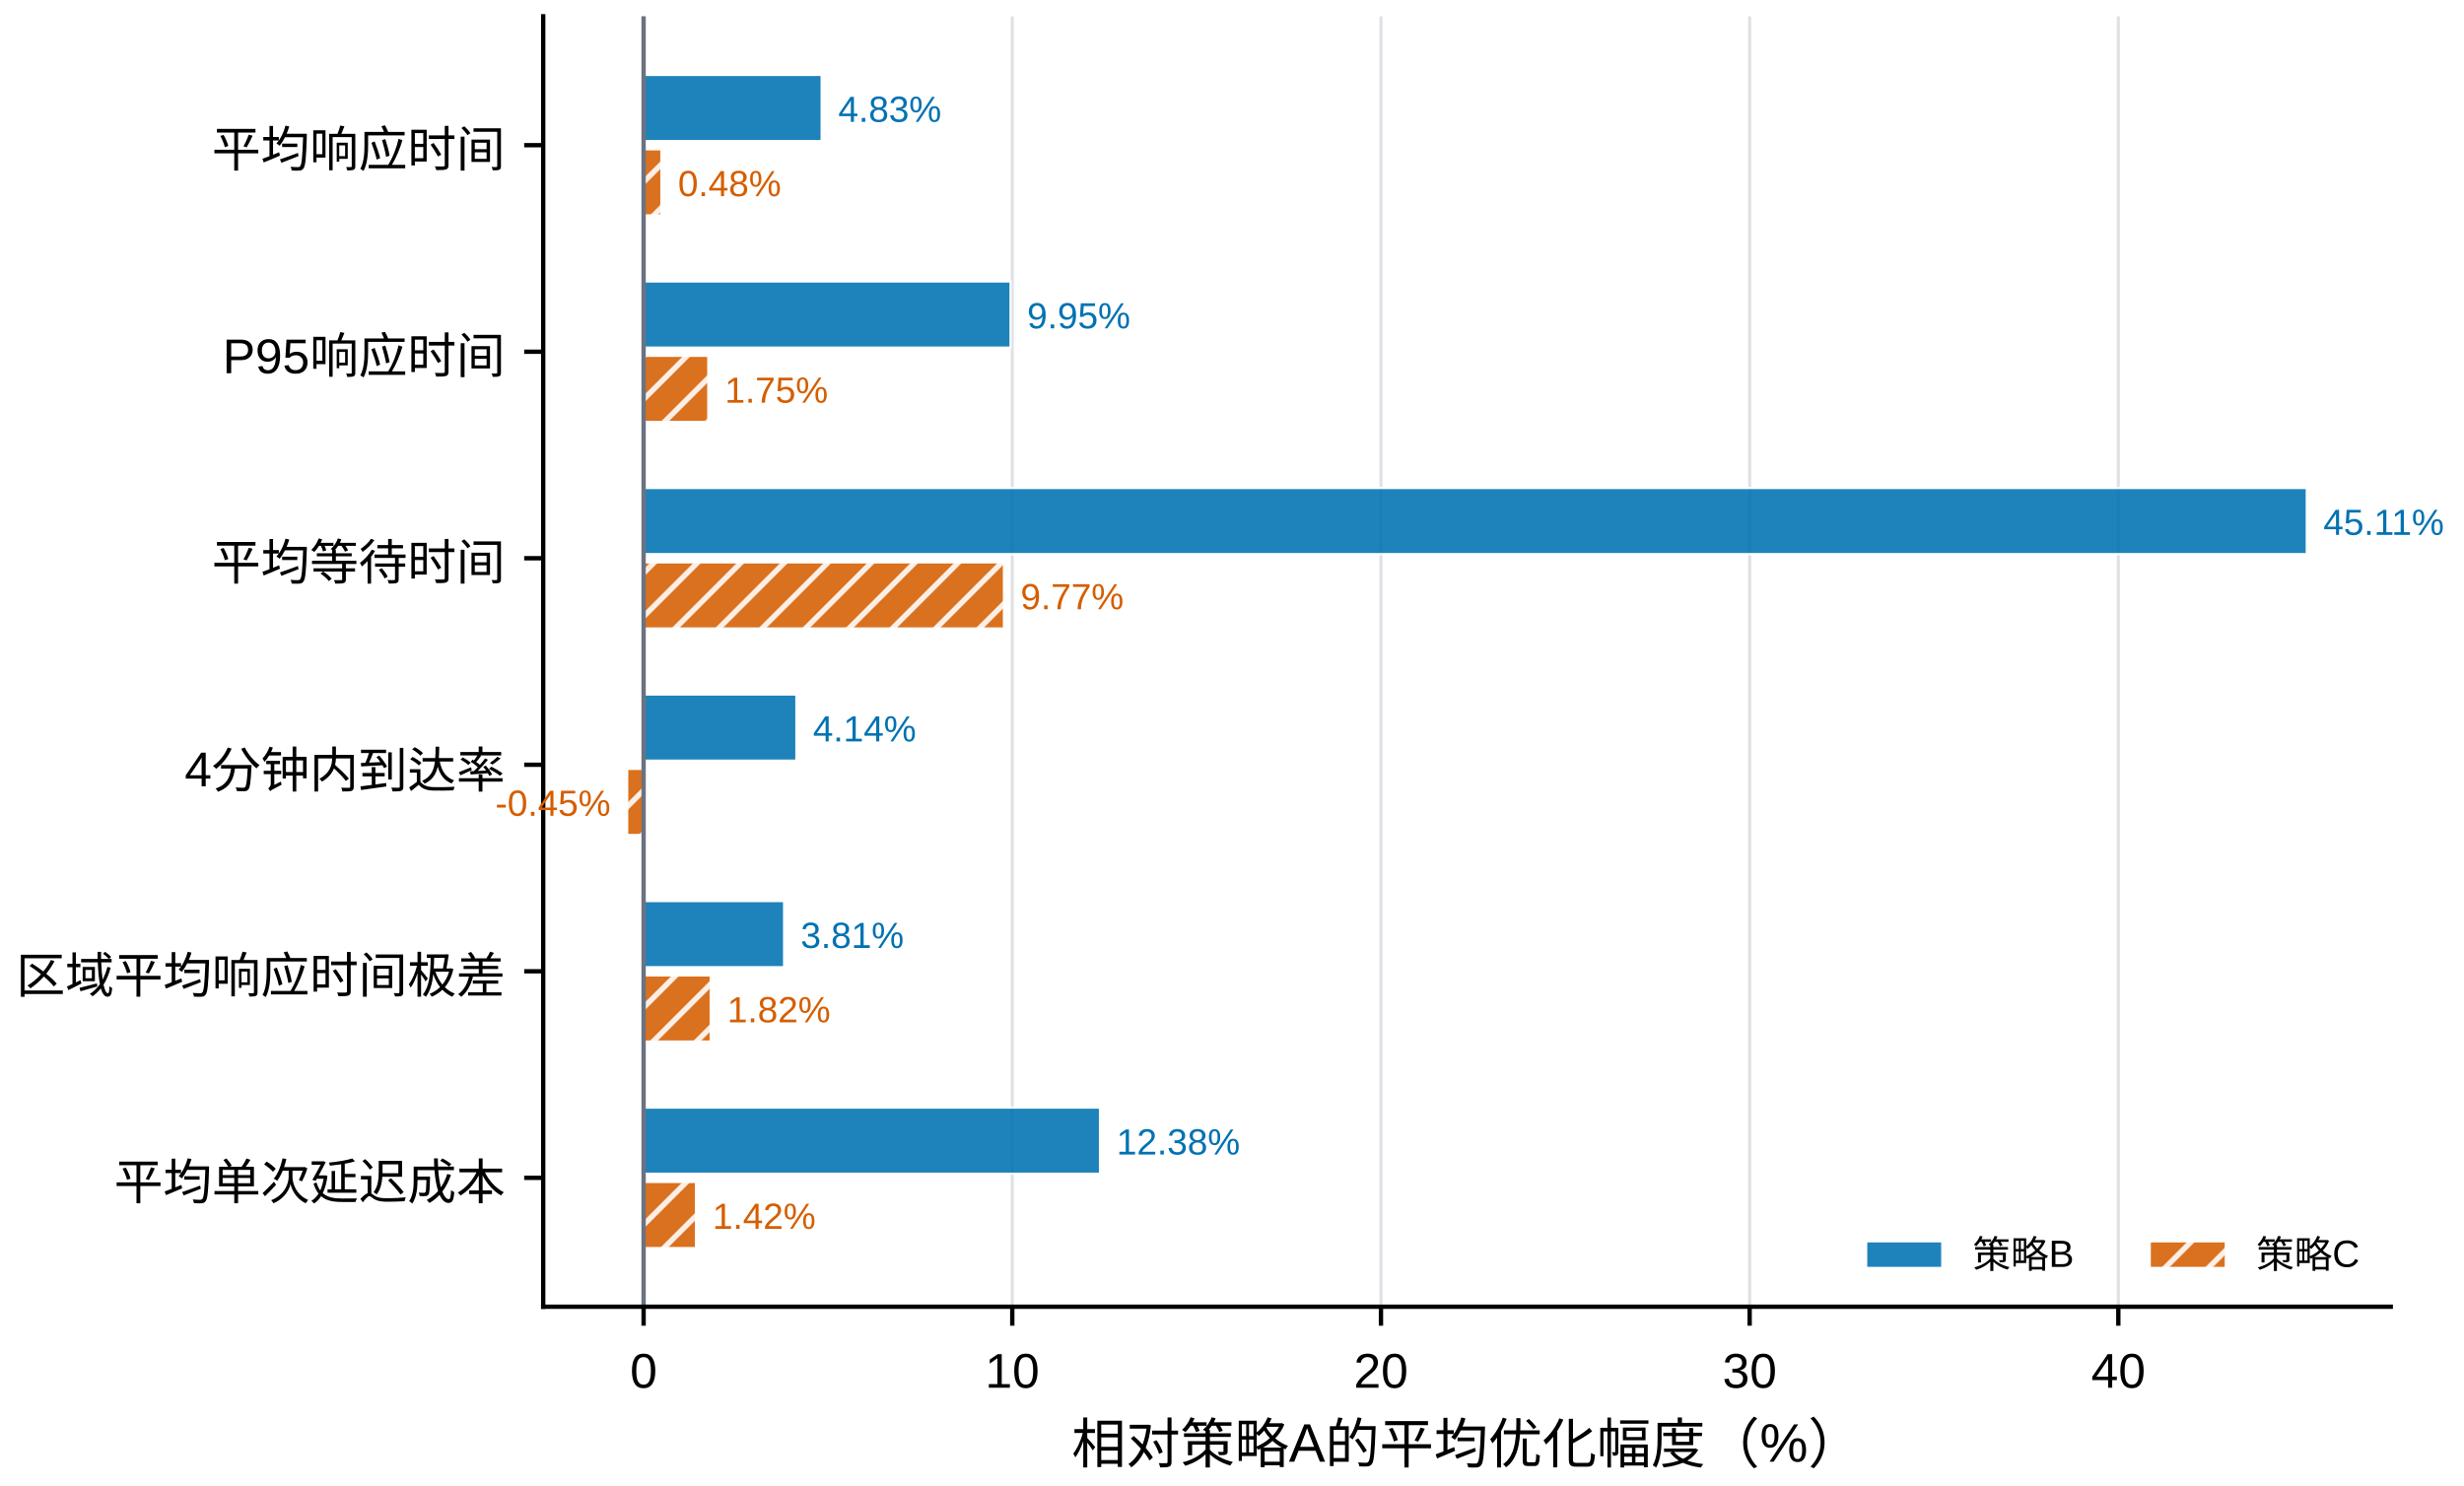
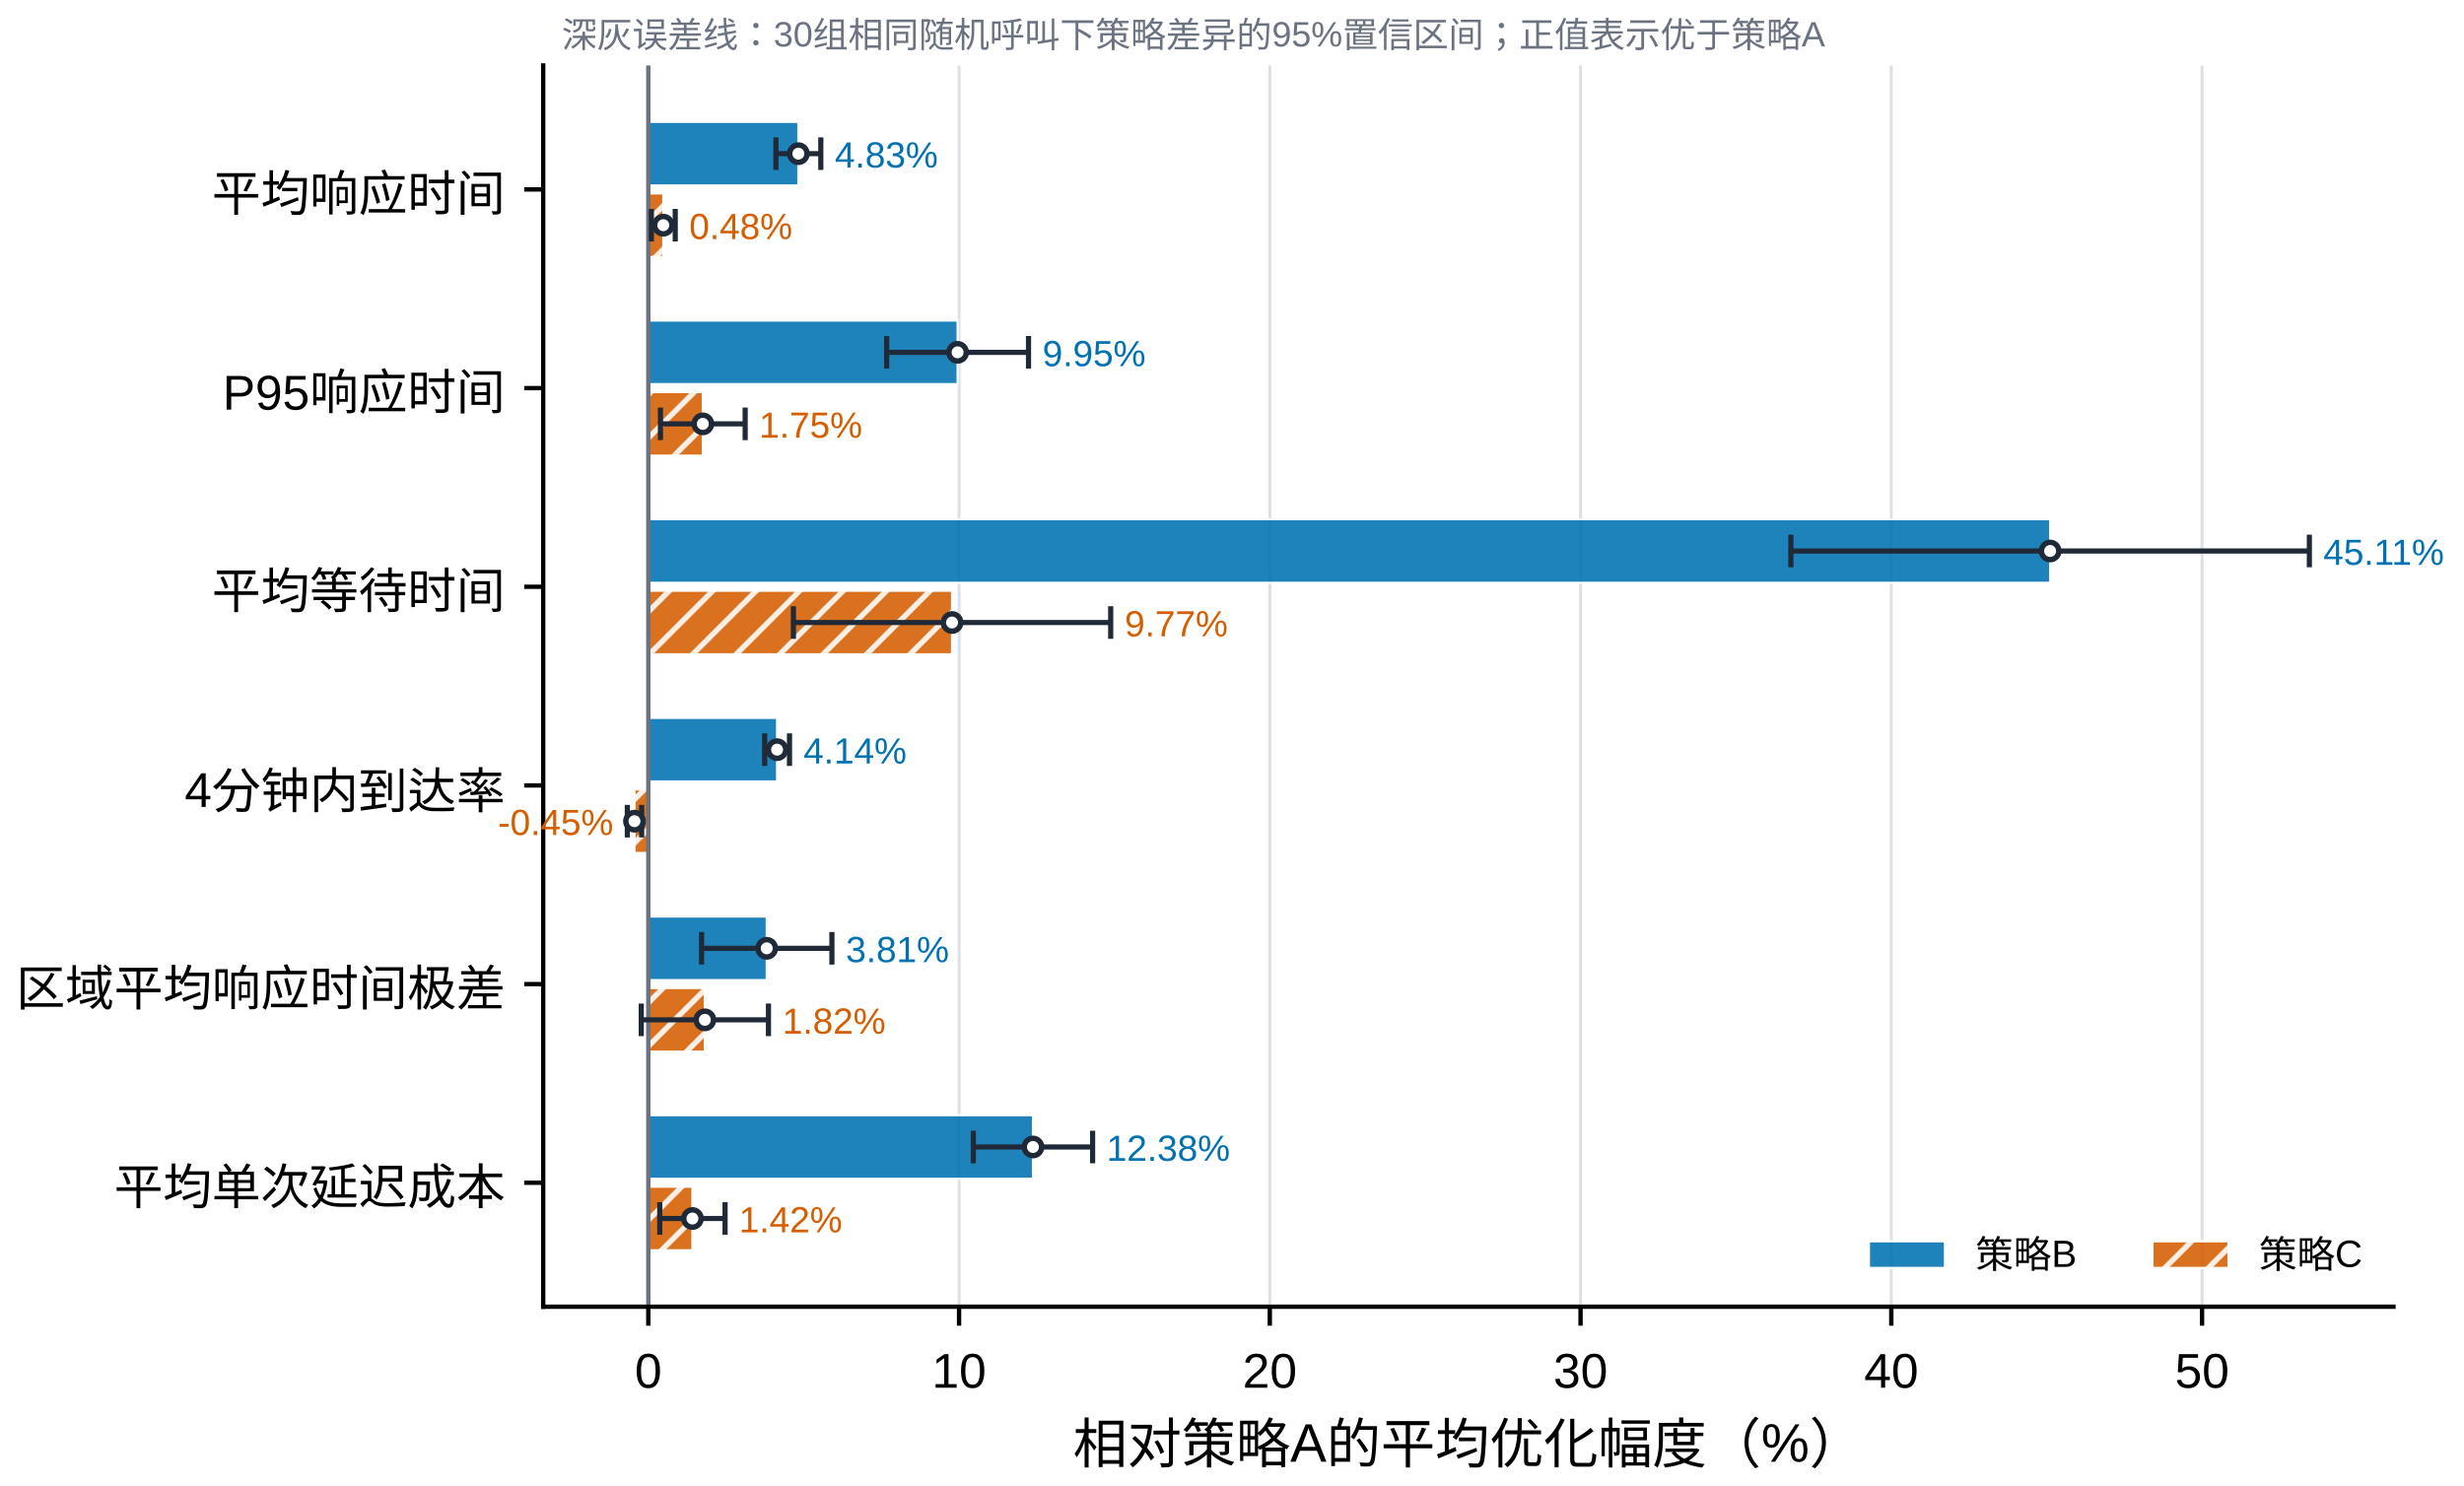
<svg xmlns="http://www.w3.org/2000/svg" xmlns:xlink="http://www.w3.org/1999/xlink" width="453.6pt" height="273.6pt" viewBox="0 0 453.6 273.6" version="1.1">
  <defs>
    <style type="text/css">*{stroke-linejoin: round; stroke-linecap: butt}</style>
  </defs>
  <g id="figure_1">
    <g id="patch_1">
      <path d="M 0 273.6 L 453.6 273.6 L 453.6 0 L 0 0 z " style="fill: #ffffff" />
    </g>
    <g id="axes_1">
      <g id="patch_2">
-         <path d="M 100 240.6 L 440.113 240.6 L 440.113 3 L 100 3 z " style="fill: #ffffff" />
+         <path d="M 100 240.6 L 440.617 240.6 L 440.617 12.054 L 100 12.054 z " style="fill: #ffffff" />
      </g>
      <g id="matplotlib.axis_1">
        <g id="xtick_1">
          <g id="line2d_1">
-             <path d="M 118.482 240.6 L 118.482 3 " clip-path="url(#pf87ab9c4f9)" style="fill: none; stroke: #d1d5db; stroke-opacity: 0.75; stroke-width: 0.55; stroke-linecap: square" />
+             <path d="M 119.349 240.6 L 119.349 12.054 " clip-path="url(#p2e195a9252)" style="fill: none; stroke: #d1d5db; stroke-opacity: 0.75; stroke-width: 0.55; stroke-linecap: square" />
          </g>
          <g id="line2d_2">
            <defs>
-               <path id="mc385853891" d="M 0 0 L 0 3.5 " style="stroke: #000000; stroke-width: 0.8" />
+               <path id="mb6ce6214c1" d="M 0 0 L 0 3.5 " style="stroke: #000000; stroke-width: 0.8" />
            </defs>
            <g>
-               <use xlink:href="#mc385853891" x="118.482" y="240.6" style="stroke: #000000; stroke-width: 0.8" />
+               <use xlink:href="#mb6ce6214c1" x="119.349" y="240.6" style="stroke: #000000; stroke-width: 0.8" />
            </g>
          </g>
          <g id="text_1">
-             <text style="font-size: 9px; font-family: 'Noto Sans SC', 'Arial', 'Helvetica', 'DejaVu Sans', sans-serif; text-anchor: middle" x="118.482" y="255.52" transform="rotate(-0 118.4821 255.5198)">0</text>
+             <text style="font-size: 9px; font-family: 'Noto Sans SC', 'Arial', 'Helvetica', 'DejaVu Sans', sans-serif; text-anchor: middle" x="119.349" y="255.52" transform="rotate(-0 119.3489 255.5198)">0</text>
          </g>
        </g>
        <g id="xtick_2">
          <g id="line2d_3">
-             <path d="M 186.353 240.6 L 186.353 3 " clip-path="url(#pf87ab9c4f9)" style="fill: none; stroke: #d1d5db; stroke-opacity: 0.75; stroke-width: 0.55; stroke-linecap: square" />
+             <path d="M 176.554 240.6 L 176.554 12.054 " clip-path="url(#p2e195a9252)" style="fill: none; stroke: #d1d5db; stroke-opacity: 0.75; stroke-width: 0.55; stroke-linecap: square" />
          </g>
          <g id="line2d_4">
            <g>
-               <use xlink:href="#mc385853891" x="186.353" y="240.6" style="stroke: #000000; stroke-width: 0.8" />
+               <use xlink:href="#mb6ce6214c1" x="176.554" y="240.6" style="stroke: #000000; stroke-width: 0.8" />
            </g>
          </g>
          <g id="text_2">
-             <text style="font-size: 9px; font-family: 'Noto Sans SC', 'Arial', 'Helvetica', 'DejaVu Sans', sans-serif; text-anchor: middle" x="186.353" y="255.52" transform="rotate(-0 186.3528 255.5198)">10</text>
+             <text style="font-size: 9px; font-family: 'Noto Sans SC', 'Arial', 'Helvetica', 'DejaVu Sans', sans-serif; text-anchor: middle" x="176.554" y="255.52" transform="rotate(-0 176.5544 255.5198)">10</text>
          </g>
        </g>
        <g id="xtick_3">
          <g id="line2d_5">
-             <path d="M 254.224 240.6 L 254.224 3 " clip-path="url(#pf87ab9c4f9)" style="fill: none; stroke: #d1d5db; stroke-opacity: 0.75; stroke-width: 0.55; stroke-linecap: square" />
+             <path d="M 233.76 240.6 L 233.76 12.054 " clip-path="url(#p2e195a9252)" style="fill: none; stroke: #d1d5db; stroke-opacity: 0.75; stroke-width: 0.55; stroke-linecap: square" />
          </g>
          <g id="line2d_6">
            <g>
-               <use xlink:href="#mc385853891" x="254.224" y="240.6" style="stroke: #000000; stroke-width: 0.8" />
+               <use xlink:href="#mb6ce6214c1" x="233.76" y="240.6" style="stroke: #000000; stroke-width: 0.8" />
            </g>
          </g>
          <g id="text_3">
-             <text style="font-size: 9px; font-family: 'Noto Sans SC', 'Arial', 'Helvetica', 'DejaVu Sans', sans-serif; text-anchor: middle" x="254.224" y="255.52" transform="rotate(-0 254.2235 255.5198)">20</text>
+             <text style="font-size: 9px; font-family: 'Noto Sans SC', 'Arial', 'Helvetica', 'DejaVu Sans', sans-serif; text-anchor: middle" x="233.76" y="255.52" transform="rotate(-0 233.7599 255.5198)">20</text>
          </g>
        </g>
        <g id="xtick_4">
          <g id="line2d_7">
-             <path d="M 322.094 240.6 L 322.094 3 " clip-path="url(#pf87ab9c4f9)" style="fill: none; stroke: #d1d5db; stroke-opacity: 0.75; stroke-width: 0.55; stroke-linecap: square" />
+             <path d="M 290.965 240.6 L 290.965 12.054 " clip-path="url(#p2e195a9252)" style="fill: none; stroke: #d1d5db; stroke-opacity: 0.75; stroke-width: 0.55; stroke-linecap: square" />
          </g>
          <g id="line2d_8">
            <g>
-               <use xlink:href="#mc385853891" x="322.094" y="240.6" style="stroke: #000000; stroke-width: 0.8" />
+               <use xlink:href="#mb6ce6214c1" x="290.965" y="240.6" style="stroke: #000000; stroke-width: 0.8" />
            </g>
          </g>
          <g id="text_4">
-             <text style="font-size: 9px; font-family: 'Noto Sans SC', 'Arial', 'Helvetica', 'DejaVu Sans', sans-serif; text-anchor: middle" x="322.094" y="255.52" transform="rotate(-0 322.0942 255.5198)">30</text>
+             <text style="font-size: 9px; font-family: 'Noto Sans SC', 'Arial', 'Helvetica', 'DejaVu Sans', sans-serif; text-anchor: middle" x="290.965" y="255.52" transform="rotate(-0 290.9654 255.5198)">30</text>
          </g>
        </g>
        <g id="xtick_5">
          <g id="line2d_9">
-             <path d="M 389.965 240.6 L 389.965 3 " clip-path="url(#pf87ab9c4f9)" style="fill: none; stroke: #d1d5db; stroke-opacity: 0.75; stroke-width: 0.55; stroke-linecap: square" />
+             <path d="M 348.171 240.6 L 348.171 12.054 " clip-path="url(#p2e195a9252)" style="fill: none; stroke: #d1d5db; stroke-opacity: 0.75; stroke-width: 0.55; stroke-linecap: square" />
          </g>
          <g id="line2d_10">
            <g>
-               <use xlink:href="#mc385853891" x="389.965" y="240.6" style="stroke: #000000; stroke-width: 0.8" />
+               <use xlink:href="#mb6ce6214c1" x="348.171" y="240.6" style="stroke: #000000; stroke-width: 0.8" />
            </g>
          </g>
          <g id="text_5">
-             <text style="font-size: 9px; font-family: 'Noto Sans SC', 'Arial', 'Helvetica', 'DejaVu Sans', sans-serif; text-anchor: middle" x="389.965" y="255.52" transform="rotate(-0 389.9649 255.5198)">40</text>
-           </g>
-         </g>
-         <g id="text_6">
-           <text style="font-size: 10px; font-family: 'Noto Sans SC', 'Arial', 'Helvetica', 'DejaVu Sans', sans-serif; text-anchor: middle" x="270.057" y="269.4" transform="rotate(-0 270.0567 269.3998)">相对策略A的平均优化幅度（%）</text>
+             <text style="font-size: 9px; font-family: 'Noto Sans SC', 'Arial', 'Helvetica', 'DejaVu Sans', sans-serif; text-anchor: middle" x="348.171" y="255.52" transform="rotate(-0 348.1709 255.5198)">40</text>
+           </g>
+         </g>
+         <g id="xtick_6">
+           <g id="line2d_11">
+             <path d="M 405.376 240.6 L 405.376 12.054 " clip-path="url(#p2e195a9252)" style="fill: none; stroke: #d1d5db; stroke-opacity: 0.75; stroke-width: 0.55; stroke-linecap: square" />
+           </g>
+           <g id="line2d_12">
+             <g>
+               <use xlink:href="#mb6ce6214c1" x="405.376" y="240.6" style="stroke: #000000; stroke-width: 0.8" />
+             </g>
+           </g>
+           <g id="text_6">
+             <text style="font-size: 9px; font-family: 'Noto Sans SC', 'Arial', 'Helvetica', 'DejaVu Sans', sans-serif; text-anchor: middle" x="405.376" y="255.52" transform="rotate(-0 405.3764 255.5198)">50</text>
+           </g>
+         </g>
+         <g id="text_7">
+           <text style="font-size: 10px; font-family: 'Noto Sans SC', 'Arial', 'Helvetica', 'DejaVu Sans', sans-serif; text-anchor: middle" x="270.308" y="269.4" transform="rotate(-0 270.3084 269.3998)">相对策略A的平均优化幅度（%）</text>
        </g>
      </g>
      <g id="matplotlib.axis_2">
        <g id="ytick_1">
-           <g id="line2d_11">
+           <g id="line2d_13">
            <defs>
-               <path id="m7a8fd71fa9" d="M 0 0 L -3.5 0 " style="stroke: #000000; stroke-width: 0.8" />
+               <path id="m63281413fe" d="M 0 0 L -3.5 0 " style="stroke: #000000; stroke-width: 0.8" />
            </defs>
            <g>
-               <use xlink:href="#m7a8fd71fa9" x="100" y="26.73" style="stroke: #000000; stroke-width: 0.8" />
-             </g>
-           </g>
-           <g id="text_7">
-             <text style="font-size: 9px; font-family: 'Noto Sans SC', 'Arial', 'Helvetica', 'DejaVu Sans', sans-serif; text-anchor: end" x="93" y="30.69" transform="rotate(-0 93.00024 30.68977)">平均响应时间</text>
+               <use xlink:href="#m63281413fe" x="100" y="34.879" style="stroke: #000000; stroke-width: 0.8" />
+             </g>
+           </g>
+           <g id="text_8">
+             <text style="font-size: 9px; font-family: 'Noto Sans SC', 'Arial', 'Helvetica', 'DejaVu Sans', sans-serif; text-anchor: end" x="93" y="38.839" transform="rotate(-0 93.00024 38.83895)">平均响应时间</text>
          </g>
        </g>
        <g id="ytick_2">
-           <g id="line2d_12">
-             <g>
-               <use xlink:href="#m7a8fd71fa9" x="100" y="64.758" style="stroke: #000000; stroke-width: 0.8" />
-             </g>
-           </g>
-           <g id="text_8">
-             <text style="font-size: 9px; font-family: 'Noto Sans SC', 'Arial', 'Helvetica', 'DejaVu Sans', sans-serif; text-anchor: end" x="93" y="68.718" transform="rotate(-0 93.00024 68.71786)">P95响应时间</text>
+           <g id="line2d_14">
+             <g>
+               <use xlink:href="#m63281413fe" x="100" y="71.458" style="stroke: #000000; stroke-width: 0.8" />
+             </g>
+           </g>
+           <g id="text_9">
+             <text style="font-size: 9px; font-family: 'Noto Sans SC', 'Arial', 'Helvetica', 'DejaVu Sans', sans-serif; text-anchor: end" x="93" y="75.418" transform="rotate(-0 93.00024 75.41804)">P95响应时间</text>
          </g>
        </g>
        <g id="ytick_3">
-           <g id="line2d_13">
-             <g>
-               <use xlink:href="#m7a8fd71fa9" x="100" y="102.786" style="stroke: #000000; stroke-width: 0.8" />
-             </g>
-           </g>
-           <g id="text_9">
-             <text style="font-size: 9px; font-family: 'Noto Sans SC', 'Arial', 'Helvetica', 'DejaVu Sans', sans-serif; text-anchor: end" x="93" y="106.746" transform="rotate(-0 93.00024 106.746)">平均等待时间</text>
+           <g id="line2d_15">
+             <g>
+               <use xlink:href="#m63281413fe" x="100" y="108.037" style="stroke: #000000; stroke-width: 0.8" />
+             </g>
+           </g>
+           <g id="text_10">
+             <text style="font-size: 9px; font-family: 'Noto Sans SC', 'Arial', 'Helvetica', 'DejaVu Sans', sans-serif; text-anchor: end" x="93" y="111.997" transform="rotate(-0 93.00024 111.9971)">平均等待时间</text>
          </g>
        </g>
        <g id="ytick_4">
-           <g id="line2d_14">
-             <g>
-               <use xlink:href="#m7a8fd71fa9" x="100" y="140.814" style="stroke: #000000; stroke-width: 0.8" />
-             </g>
-           </g>
-           <g id="text_10">
-             <text style="font-size: 9px; font-family: 'Noto Sans SC', 'Arial', 'Helvetica', 'DejaVu Sans', sans-serif; text-anchor: end" x="93" y="144.774" transform="rotate(-0 93.00024 144.774)">4分钟内到达率</text>
+           <g id="line2d_16">
+             <g>
+               <use xlink:href="#m63281413fe" x="100" y="144.616" style="stroke: #000000; stroke-width: 0.8" />
+             </g>
+           </g>
+           <g id="text_11">
+             <text style="font-size: 9px; font-family: 'Noto Sans SC', 'Arial', 'Helvetica', 'DejaVu Sans', sans-serif; text-anchor: end" x="93" y="148.576" transform="rotate(-0 93.00024 148.5762)">4分钟内到达率</text>
          </g>
        </g>
        <g id="ytick_5">
-           <g id="line2d_15">
-             <g>
-               <use xlink:href="#m7a8fd71fa9" x="100" y="178.842" style="stroke: #000000; stroke-width: 0.8" />
-             </g>
-           </g>
-           <g id="text_11">
-             <text style="font-size: 9px; font-family: 'Noto Sans SC', 'Arial', 'Helvetica', 'DejaVu Sans', sans-serif; text-anchor: end" x="93" y="182.802" transform="rotate(-0 93.00024 182.8021)">区域平均响应时间极差</text>
+           <g id="line2d_17">
+             <g>
+               <use xlink:href="#m63281413fe" x="100" y="181.195" style="stroke: #000000; stroke-width: 0.8" />
+             </g>
+           </g>
+           <g id="text_12">
+             <text style="font-size: 9px; font-family: 'Noto Sans SC', 'Arial', 'Helvetica', 'DejaVu Sans', sans-serif; text-anchor: end" x="93" y="185.155" transform="rotate(-0 93.00024 185.1553)">区域平均响应时间极差</text>
          </g>
        </g>
        <g id="ytick_6">
-           <g id="line2d_16">
-             <g>
-               <use xlink:href="#m7a8fd71fa9" x="100" y="216.87" style="stroke: #000000; stroke-width: 0.8" />
-             </g>
-           </g>
-           <g id="text_12">
-             <text style="font-size: 9px; font-family: 'Noto Sans SC', 'Arial', 'Helvetica', 'DejaVu Sans', sans-serif; text-anchor: end" x="93" y="220.83" transform="rotate(-0 93.00024 220.8302)">平均单次延迟成本</text>
+           <g id="line2d_18">
+             <g>
+               <use xlink:href="#m63281413fe" x="100" y="217.774" style="stroke: #000000; stroke-width: 0.8" />
+             </g>
+           </g>
+           <g id="text_13">
+             <text style="font-size: 9px; font-family: 'Noto Sans SC', 'Arial', 'Helvetica', 'DejaVu Sans', sans-serif; text-anchor: end" x="93" y="221.734" transform="rotate(-0 93.00024 221.7344)">平均单次延迟成本</text>
          </g>
        </g>
      </g>
      <g id="patch_3">
-         <path d="M 118.482 13.8 L 151.254 13.8 L 151.254 25.969 L 118.482 25.969 z " clip-path="url(#pf87ab9c4f9)" style="fill: #0072b2; opacity: 0.88; stroke: #ffffff; stroke-width: 0.4; stroke-linejoin: miter" />
+         <path d="M 119.349 22.442 L 146.971 22.442 L 146.971 34.147 L 119.349 34.147 z " clip-path="url(#p2e195a9252)" style="fill: #0072b2; opacity: 0.88; stroke: #ffffff; stroke-width: 0.4; stroke-linejoin: miter" />
      </g>
      <g id="patch_4">
-         <path d="M 118.482 51.828 L 186.034 51.828 L 186.034 63.997 L 118.482 63.997 z " clip-path="url(#pf87ab9c4f9)" style="fill: #0072b2; opacity: 0.88; stroke: #ffffff; stroke-width: 0.4; stroke-linejoin: miter" />
+         <path d="M 119.349 59.021 L 176.285 59.021 L 176.285 70.726 L 119.349 70.726 z " clip-path="url(#p2e195a9252)" style="fill: #0072b2; opacity: 0.88; stroke: #ffffff; stroke-width: 0.4; stroke-linejoin: miter" />
      </g>
      <g id="patch_5">
-         <path d="M 118.482 89.856 L 424.654 89.856 L 424.654 102.025 L 118.482 102.025 z " clip-path="url(#pf87ab9c4f9)" style="fill: #0072b2; opacity: 0.88; stroke: #ffffff; stroke-width: 0.4; stroke-linejoin: miter" />
+         <path d="M 119.349 95.6 L 377.409 95.6 L 377.409 107.306 L 119.349 107.306 z " clip-path="url(#p2e195a9252)" style="fill: #0072b2; opacity: 0.88; stroke: #ffffff; stroke-width: 0.4; stroke-linejoin: miter" />
      </g>
      <g id="patch_6">
-         <path d="M 118.482 127.884 L 146.606 127.884 L 146.606 140.053 L 118.482 140.053 z " clip-path="url(#pf87ab9c4f9)" style="fill: #0072b2; opacity: 0.88; stroke: #ffffff; stroke-width: 0.4; stroke-linejoin: miter" />
+         <path d="M 119.349 132.179 L 143.053 132.179 L 143.053 143.885 L 119.349 143.885 z " clip-path="url(#p2e195a9252)" style="fill: #0072b2; opacity: 0.88; stroke: #ffffff; stroke-width: 0.4; stroke-linejoin: miter" />
      </g>
      <g id="patch_7">
-         <path d="M 118.482 165.913 L 144.345 165.913 L 144.345 178.082 L 118.482 178.082 z " clip-path="url(#pf87ab9c4f9)" style="fill: #0072b2; opacity: 0.88; stroke: #ffffff; stroke-width: 0.4; stroke-linejoin: miter" />
+         <path d="M 119.349 168.758 L 141.148 168.758 L 141.148 180.464 L 119.349 180.464 z " clip-path="url(#p2e195a9252)" style="fill: #0072b2; opacity: 0.88; stroke: #ffffff; stroke-width: 0.4; stroke-linejoin: miter" />
      </g>
      <g id="patch_8">
-         <path d="M 118.482 203.941 L 202.495 203.941 L 202.495 216.11 L 118.482 216.11 z " clip-path="url(#pf87ab9c4f9)" style="fill: #0072b2; opacity: 0.88; stroke: #ffffff; stroke-width: 0.4; stroke-linejoin: miter" />
+         <path d="M 119.349 205.338 L 190.16 205.338 L 190.16 217.043 L 119.349 217.043 z " clip-path="url(#p2e195a9252)" style="fill: #0072b2; opacity: 0.88; stroke: #ffffff; stroke-width: 0.4; stroke-linejoin: miter" />
      </g>
      <g id="patch_9">
-         <path d="M 118.482 27.49 L 121.755 27.49 L 121.755 39.659 L 118.482 39.659 z " clip-path="url(#pf87ab9c4f9)" style="fill: url(#h3de91871b3); opacity: 0.88; stroke: #ffffff; stroke-width: 0.4; stroke-linejoin: miter" />
+         <path d="M 119.349 35.611 L 122.108 35.611 L 122.108 47.316 L 119.349 47.316 z " clip-path="url(#p2e195a9252)" style="fill: url(#hb961eeb2d1); opacity: 0.88; stroke: #ffffff; stroke-width: 0.4; stroke-linejoin: miter" />
      </g>
      <g id="patch_10">
-         <path d="M 118.482 65.518 L 130.385 65.518 L 130.385 77.687 L 118.482 77.687 z " clip-path="url(#pf87ab9c4f9)" style="fill: url(#h3de91871b3); opacity: 0.88; stroke: #ffffff; stroke-width: 0.4; stroke-linejoin: miter" />
+         <path d="M 119.349 72.19 L 129.381 72.19 L 129.381 83.895 L 119.349 83.895 z " clip-path="url(#p2e195a9252)" style="fill: url(#hb961eeb2d1); opacity: 0.88; stroke: #ffffff; stroke-width: 0.4; stroke-linejoin: miter" />
      </g>
      <g id="patch_11">
-         <path d="M 118.482 103.547 L 184.821 103.547 L 184.821 115.716 L 118.482 115.716 z " clip-path="url(#pf87ab9c4f9)" style="fill: url(#h3de91871b3); opacity: 0.88; stroke: #ffffff; stroke-width: 0.4; stroke-linejoin: miter" />
+         <path d="M 119.349 108.769 L 175.263 108.769 L 175.263 120.474 L 119.349 120.474 z " clip-path="url(#p2e195a9252)" style="fill: url(#hb961eeb2d1); opacity: 0.88; stroke: #ffffff; stroke-width: 0.4; stroke-linejoin: miter" />
      </g>
      <g id="patch_12">
-         <path d="M 118.482 141.575 L 115.46 141.575 L 115.46 153.744 L 118.482 153.744 z " clip-path="url(#pf87ab9c4f9)" style="fill: url(#h3de91871b3); opacity: 0.88; stroke: #ffffff; stroke-width: 0.4; stroke-linejoin: miter" />
+         <path d="M 119.349 145.348 L 116.802 145.348 L 116.802 157.053 L 119.349 157.053 z " clip-path="url(#p2e195a9252)" style="fill: url(#hb961eeb2d1); opacity: 0.88; stroke: #ffffff; stroke-width: 0.4; stroke-linejoin: miter" />
      </g>
      <g id="patch_13">
-         <path d="M 118.482 179.603 L 130.83 179.603 L 130.83 191.772 L 118.482 191.772 z " clip-path="url(#pf87ab9c4f9)" style="fill: url(#h3de91871b3); opacity: 0.88; stroke: #ffffff; stroke-width: 0.4; stroke-linejoin: miter" />
+         <path d="M 119.349 181.927 L 129.756 181.927 L 129.756 193.632 L 119.349 193.632 z " clip-path="url(#p2e195a9252)" style="fill: url(#hb961eeb2d1); opacity: 0.88; stroke: #ffffff; stroke-width: 0.4; stroke-linejoin: miter" />
      </g>
      <g id="patch_14">
-         <path d="M 118.482 217.631 L 128.116 217.631 L 128.116 229.8 L 118.482 229.8 z " clip-path="url(#pf87ab9c4f9)" style="fill: url(#h3de91871b3); opacity: 0.88; stroke: #ffffff; stroke-width: 0.4; stroke-linejoin: miter" />
-       </g>
-       <g id="line2d_17">
-         <path d="M 118.482 240.6 L 118.482 3 " clip-path="url(#pf87ab9c4f9)" style="fill: none; stroke: #6b7280; stroke-width: 0.8; stroke-linecap: square" />
+         <path d="M 119.349 218.506 L 127.469 218.506 L 127.469 230.211 L 119.349 230.211 z " clip-path="url(#p2e195a9252)" style="fill: url(#hb961eeb2d1); opacity: 0.88; stroke: #ffffff; stroke-width: 0.4; stroke-linejoin: miter" />
+       </g>
+       <g id="line2d_19">
+         <path d="M 119.349 240.6 L 119.349 12.054 " clip-path="url(#p2e195a9252)" style="fill: none; stroke: #6b7280; stroke-width: 0.8; stroke-linecap: square" />
      </g>
      <g id="patch_15">
-         <path d="M 100 240.6 L 100 3 " style="fill: none; stroke: #000000; stroke-width: 0.8; stroke-linejoin: miter; stroke-linecap: square" />
+         <path d="M 100 240.6 L 100 12.054 " style="fill: none; stroke: #000000; stroke-width: 0.8; stroke-linejoin: miter; stroke-linecap: square" />
      </g>
      <g id="patch_16">
-         <path d="M 100 240.6 L 440.113 240.6 " style="fill: none; stroke: #000000; stroke-width: 0.8; stroke-linejoin: miter; stroke-linecap: square" />
-       </g>
-       <g id="text_13">
-         <text style="font-size: 6.7px; font-family: 'Noto Sans SC', 'Arial', 'Helvetica', 'DejaVu Sans', sans-serif; text-anchor: start; fill: #0072b2" x="154.308" y="22.431" transform="rotate(-0 154.3082 22.43071)">4.83%</text>
+         <path d="M 100 240.6 L 440.617 240.6 " style="fill: none; stroke: #000000; stroke-width: 0.8; stroke-linejoin: miter; stroke-linecap: square" />
      </g>
      <g id="text_14">
-         <text style="font-size: 6.7px; font-family: 'Noto Sans SC', 'Arial', 'Helvetica', 'DejaVu Sans', sans-serif; text-anchor: start; fill: #0072b2" x="189.088" y="60.459" transform="rotate(-0 189.0878 60.4588)">9.95%</text>
+         <text style="font-size: 6.7px; font-family: 'Noto Sans SC', 'Arial', 'Helvetica', 'DejaVu Sans', sans-serif; text-anchor: start; fill: #0072b2" x="153.677" y="30.841" transform="rotate(-0 153.6773 30.84072)">4.83%</text>
      </g>
      <g id="text_15">
-         <text style="font-size: 6.7px; font-family: 'Noto Sans SC', 'Arial', 'Helvetica', 'DejaVu Sans', sans-serif; text-anchor: start; fill: #0072b2" x="427.708" y="98.487" transform="rotate(-0 427.7078 98.4869)">45.11%</text>
+         <text style="font-size: 6.7px; font-family: 'Noto Sans SC', 'Arial', 'Helvetica', 'DejaVu Sans', sans-serif; text-anchor: start; fill: #0072b2" x="191.914" y="67.42" transform="rotate(-0 191.9142 67.41981)">9.95%</text>
      </g>
      <g id="text_16">
-         <text style="font-size: 6.7px; font-family: 'Noto Sans SC', 'Arial', 'Helvetica', 'DejaVu Sans', sans-serif; text-anchor: start; fill: #0072b2" x="149.66" y="136.515" transform="rotate(-0 149.6602 136.515)">4.14%</text>
+         <text style="font-size: 6.7px; font-family: 'Noto Sans SC', 'Arial', 'Helvetica', 'DejaVu Sans', sans-serif; text-anchor: start; fill: #0072b2" x="427.708" y="103.999" transform="rotate(-0 427.7082 103.9989)">45.11%</text>
      </g>
      <g id="text_17">
-         <text style="font-size: 6.7px; font-family: 'Noto Sans SC', 'Arial', 'Helvetica', 'DejaVu Sans', sans-serif; text-anchor: start; fill: #0072b2" x="147.4" y="174.543" transform="rotate(-0 147.3996 174.5431)">3.81%</text>
+         <text style="font-size: 6.7px; font-family: 'Noto Sans SC', 'Arial', 'Helvetica', 'DejaVu Sans', sans-serif; text-anchor: start; fill: #0072b2" x="147.914" y="140.578" transform="rotate(-0 147.9137 140.578)">4.14%</text>
      </g>
      <g id="text_18">
-         <text style="font-size: 6.7px; font-family: 'Noto Sans SC', 'Arial', 'Helvetica', 'DejaVu Sans', sans-serif; text-anchor: start; fill: #0072b2" x="205.549" y="212.571" transform="rotate(-0 205.5491 212.5712)">12.38%</text>
+         <text style="font-size: 6.7px; font-family: 'Noto Sans SC', 'Arial', 'Helvetica', 'DejaVu Sans', sans-serif; text-anchor: start; fill: #0072b2" x="155.72" y="177.157" transform="rotate(-0 155.7196 177.1571)">3.81%</text>
      </g>
      <g id="text_19">
-         <text style="font-size: 6.7px; font-family: 'Noto Sans SC', 'Arial', 'Helvetica', 'DejaVu Sans', sans-serif; text-anchor: start; fill: #d55e00" x="124.809" y="36.121" transform="rotate(-0 124.8094 36.12083)">0.48%</text>
+         <text style="font-size: 6.7px; font-family: 'Noto Sans SC', 'Arial', 'Helvetica', 'DejaVu Sans', sans-serif; text-anchor: start; fill: #0072b2" x="203.715" y="213.736" transform="rotate(-0 203.7145 213.7362)">12.38%</text>
      </g>
      <g id="text_20">
-         <text style="font-size: 6.7px; font-family: 'Noto Sans SC', 'Arial', 'Helvetica', 'DejaVu Sans', sans-serif; text-anchor: start; fill: #d55e00" x="133.439" y="74.149" transform="rotate(-0 133.439 74.14892)">1.75%</text>
+         <text style="font-size: 6.7px; font-family: 'Noto Sans SC', 'Arial', 'Helvetica', 'DejaVu Sans', sans-serif; text-anchor: start; fill: #d55e00" x="126.881" y="44.009" transform="rotate(-0 126.8808 44.00919)">0.48%</text>
      </g>
      <g id="text_21">
-         <text style="font-size: 6.7px; font-family: 'Noto Sans SC', 'Arial', 'Helvetica', 'DejaVu Sans', sans-serif; text-anchor: start; fill: #d55e00" x="187.875" y="112.177" transform="rotate(-0 187.8752 112.177)">9.77%</text>
+         <text style="font-size: 6.7px; font-family: 'Noto Sans SC', 'Arial', 'Helvetica', 'DejaVu Sans', sans-serif; text-anchor: start; fill: #d55e00" x="139.753" y="80.588" transform="rotate(-0 139.7526 80.58828)">1.75%</text>
      </g>
      <g id="text_22">
-         <text style="font-size: 6.7px; font-family: 'Noto Sans SC', 'Arial', 'Helvetica', 'DejaVu Sans', sans-serif; text-anchor: end; fill: #d55e00" x="112.406" y="150.205" transform="rotate(-0 112.4057 150.2051)">-0.45%</text>
+         <text style="font-size: 6.7px; font-family: 'Noto Sans SC', 'Arial', 'Helvetica', 'DejaVu Sans', sans-serif; text-anchor: start; fill: #d55e00" x="207.043" y="117.167" transform="rotate(-0 207.0432 117.1674)">9.77%</text>
      </g>
      <g id="text_23">
-         <text style="font-size: 6.7px; font-family: 'Noto Sans SC', 'Arial', 'Helvetica', 'DejaVu Sans', sans-serif; text-anchor: start; fill: #d55e00" x="133.884" y="188.233" transform="rotate(-0 133.8838 188.2332)">1.82%</text>
+         <text style="font-size: 6.7px; font-family: 'Noto Sans SC', 'Arial', 'Helvetica', 'DejaVu Sans', sans-serif; text-anchor: end; fill: #d55e00" x="112.909" y="153.746" transform="rotate(-0 112.9086 153.7465)">-0.45%</text>
      </g>
      <g id="text_24">
-         <text style="font-size: 6.7px; font-family: 'Noto Sans SC', 'Arial', 'Helvetica', 'DejaVu Sans', sans-serif; text-anchor: start; fill: #d55e00" x="131.17" y="226.261" transform="rotate(-0 131.1701 226.2613)">1.42%</text>
+         <text style="font-size: 6.7px; font-family: 'Noto Sans SC', 'Arial', 'Helvetica', 'DejaVu Sans', sans-serif; text-anchor: start; fill: #d55e00" x="144.039" y="190.326" transform="rotate(-0 144.0393 190.3256)">1.82%</text>
+       </g>
+       <g id="text_25">
+         <text style="font-size: 6.7px; font-family: 'Noto Sans SC', 'Arial', 'Helvetica', 'DejaVu Sans', sans-serif; text-anchor: start; fill: #d55e00" x="136.052" y="226.905" transform="rotate(-0 136.0518 226.9046)">1.42%</text>
+       </g>
+       <g id="text_26">
+         <text style="font-size: 6.5px; font-family: 'Noto Sans SC', 'Arial', 'Helvetica', 'DejaVu Sans', sans-serif; text-anchor: start; fill: #6b7280" x="103.406" y="8.722" transform="rotate(-0 103.4064 8.722045)">深灰误差线：30组相同随机呼叫下策略差异的95%置信区间；正值表示优于策略A</text>
+       </g>
+       <g id="LineCollection_1">
+         <path d="M 142.839 28.295 L 151.103 28.295 " clip-path="url(#p2e195a9252)" style="fill: none; stroke: #1f2937; stroke-width: 0.95" />
+         <path d="M 163.231 64.874 L 189.34 64.874 " clip-path="url(#p2e195a9252)" style="fill: none; stroke: #1f2937; stroke-width: 0.95" />
+         <path d="M 329.683 101.453 L 425.134 101.453 " clip-path="url(#p2e195a9252)" style="fill: none; stroke: #1f2937; stroke-width: 0.95" />
+         <path d="M 140.767 138.032 L 145.339 138.032 " clip-path="url(#p2e195a9252)" style="fill: none; stroke: #1f2937; stroke-width: 0.95" />
+         <path d="M 129.151 174.611 L 153.145 174.611 " clip-path="url(#p2e195a9252)" style="fill: none; stroke: #1f2937; stroke-width: 0.95" />
+         <path d="M 179.18 211.19 L 201.14 211.19 " clip-path="url(#p2e195a9252)" style="fill: none; stroke: #1f2937; stroke-width: 0.95" />
+       </g>
+       <g id="line2d_20">
+         <defs>
+           <path id="mb4ada933d4" d="M 0 3 L 0 -3 " style="stroke: #1f2937; stroke-width: 0.95" />
+         </defs>
+         <g clip-path="url(#p2e195a9252)">
+           <use xlink:href="#mb4ada933d4" x="142.839" y="28.295" style="fill: #1f2937; stroke: #1f2937; stroke-width: 0.95" />
+           <use xlink:href="#mb4ada933d4" x="163.231" y="64.874" style="fill: #1f2937; stroke: #1f2937; stroke-width: 0.95" />
+           <use xlink:href="#mb4ada933d4" x="329.683" y="101.453" style="fill: #1f2937; stroke: #1f2937; stroke-width: 0.95" />
+           <use xlink:href="#mb4ada933d4" x="140.767" y="138.032" style="fill: #1f2937; stroke: #1f2937; stroke-width: 0.95" />
+           <use xlink:href="#mb4ada933d4" x="129.151" y="174.611" style="fill: #1f2937; stroke: #1f2937; stroke-width: 0.95" />
+           <use xlink:href="#mb4ada933d4" x="179.18" y="211.19" style="fill: #1f2937; stroke: #1f2937; stroke-width: 0.95" />
+         </g>
+       </g>
+       <g id="line2d_21">
+         <g clip-path="url(#p2e195a9252)">
+           <use xlink:href="#mb4ada933d4" x="151.103" y="28.295" style="fill: #1f2937; stroke: #1f2937; stroke-width: 0.95" />
+           <use xlink:href="#mb4ada933d4" x="189.34" y="64.874" style="fill: #1f2937; stroke: #1f2937; stroke-width: 0.95" />
+           <use xlink:href="#mb4ada933d4" x="425.134" y="101.453" style="fill: #1f2937; stroke: #1f2937; stroke-width: 0.95" />
+           <use xlink:href="#mb4ada933d4" x="145.339" y="138.032" style="fill: #1f2937; stroke: #1f2937; stroke-width: 0.95" />
+           <use xlink:href="#mb4ada933d4" x="153.145" y="174.611" style="fill: #1f2937; stroke: #1f2937; stroke-width: 0.95" />
+           <use xlink:href="#mb4ada933d4" x="201.14" y="211.19" style="fill: #1f2937; stroke: #1f2937; stroke-width: 0.95" />
+         </g>
+       </g>
+       <g id="LineCollection_2">
+         <path d="M 119.909 41.463 L 124.307 41.463 " clip-path="url(#p2e195a9252)" style="fill: none; stroke: #1f2937; stroke-width: 0.95" />
+         <path d="M 121.584 78.042 L 137.178 78.042 " clip-path="url(#p2e195a9252)" style="fill: none; stroke: #1f2937; stroke-width: 0.95" />
+         <path d="M 146.058 114.621 L 204.469 114.621 " clip-path="url(#p2e195a9252)" style="fill: none; stroke: #1f2937; stroke-width: 0.95" />
+         <path d="M 115.483 151.2 L 118.12 151.2 " clip-path="url(#p2e195a9252)" style="fill: none; stroke: #1f2937; stroke-width: 0.95" />
+         <path d="M 118.047 187.78 L 141.465 187.78 " clip-path="url(#p2e195a9252)" style="fill: none; stroke: #1f2937; stroke-width: 0.95" />
+         <path d="M 121.46 224.359 L 133.478 224.359 " clip-path="url(#p2e195a9252)" style="fill: none; stroke: #1f2937; stroke-width: 0.95" />
+       </g>
+       <g id="line2d_22">
+         <g clip-path="url(#p2e195a9252)">
+           <use xlink:href="#mb4ada933d4" x="119.909" y="41.463" style="fill: #1f2937; stroke: #1f2937; stroke-width: 0.95" />
+           <use xlink:href="#mb4ada933d4" x="121.584" y="78.042" style="fill: #1f2937; stroke: #1f2937; stroke-width: 0.95" />
+           <use xlink:href="#mb4ada933d4" x="146.058" y="114.621" style="fill: #1f2937; stroke: #1f2937; stroke-width: 0.95" />
+           <use xlink:href="#mb4ada933d4" x="115.483" y="151.2" style="fill: #1f2937; stroke: #1f2937; stroke-width: 0.95" />
+           <use xlink:href="#mb4ada933d4" x="118.047" y="187.78" style="fill: #1f2937; stroke: #1f2937; stroke-width: 0.95" />
+           <use xlink:href="#mb4ada933d4" x="121.46" y="224.359" style="fill: #1f2937; stroke: #1f2937; stroke-width: 0.95" />
+         </g>
+       </g>
+       <g id="line2d_23">
+         <g clip-path="url(#p2e195a9252)">
+           <use xlink:href="#mb4ada933d4" x="124.307" y="41.463" style="fill: #1f2937; stroke: #1f2937; stroke-width: 0.95" />
+           <use xlink:href="#mb4ada933d4" x="137.178" y="78.042" style="fill: #1f2937; stroke: #1f2937; stroke-width: 0.95" />
+           <use xlink:href="#mb4ada933d4" x="204.469" y="114.621" style="fill: #1f2937; stroke: #1f2937; stroke-width: 0.95" />
+           <use xlink:href="#mb4ada933d4" x="118.12" y="151.2" style="fill: #1f2937; stroke: #1f2937; stroke-width: 0.95" />
+           <use xlink:href="#mb4ada933d4" x="141.465" y="187.78" style="fill: #1f2937; stroke: #1f2937; stroke-width: 0.95" />
+           <use xlink:href="#mb4ada933d4" x="133.478" y="224.359" style="fill: #1f2937; stroke: #1f2937; stroke-width: 0.95" />
+         </g>
+       </g>
+       <g id="line2d_24">
+         <defs>
+           <path id="mf7f968a56f" d="M 0 1.6 C 0.424 1.6 0.831 1.431 1.131 1.131 C 1.431 0.831 1.6 0.424 1.6 0 C 1.6 -0.424 1.431 -0.831 1.131 -1.131 C 0.831 -1.431 0.424 -1.6 0 -1.6 C -0.424 -1.6 -0.831 -1.431 -1.131 -1.131 C -1.431 -0.831 -1.6 -0.424 -1.6 0 C -1.6 0.424 -1.431 0.831 -1.131 1.131 C -0.831 1.431 -0.424 1.6 0 1.6 z " style="stroke: #1f2937" />
+         </defs>
+         <g clip-path="url(#p2e195a9252)">
+           <use xlink:href="#mf7f968a56f" x="146.971" y="28.295" style="fill: #ffffff; stroke: #1f2937" />
+           <use xlink:href="#mf7f968a56f" x="176.285" y="64.874" style="fill: #ffffff; stroke: #1f2937" />
+           <use xlink:href="#mf7f968a56f" x="377.409" y="101.453" style="fill: #ffffff; stroke: #1f2937" />
+           <use xlink:href="#mf7f968a56f" x="143.053" y="138.032" style="fill: #ffffff; stroke: #1f2937" />
+           <use xlink:href="#mf7f968a56f" x="141.148" y="174.611" style="fill: #ffffff; stroke: #1f2937" />
+           <use xlink:href="#mf7f968a56f" x="190.16" y="211.19" style="fill: #ffffff; stroke: #1f2937" />
+         </g>
+       </g>
+       <g id="line2d_25">
+         <g clip-path="url(#p2e195a9252)">
+           <use xlink:href="#mf7f968a56f" x="122.108" y="41.463" style="fill: #ffffff; stroke: #1f2937" />
+           <use xlink:href="#mf7f968a56f" x="129.381" y="78.042" style="fill: #ffffff; stroke: #1f2937" />
+           <use xlink:href="#mf7f968a56f" x="175.263" y="114.621" style="fill: #ffffff; stroke: #1f2937" />
+           <use xlink:href="#mf7f968a56f" x="116.802" y="151.2" style="fill: #ffffff; stroke: #1f2937" />
+           <use xlink:href="#mf7f968a56f" x="129.756" y="187.78" style="fill: #ffffff; stroke: #1f2937" />
+           <use xlink:href="#mf7f968a56f" x="127.469" y="224.359" style="fill: #ffffff; stroke: #1f2937" />
+         </g>
      </g>
      <g id="legend_1">
        <g id="patch_17">
-           <path d="M 343.548 233.46 L 357.548 233.46 L 357.548 228.56 L 343.548 228.56 z " style="fill: #0072b2; opacity: 0.88; stroke: #ffffff; stroke-width: 0.4; stroke-linejoin: miter" />
-         </g>
-         <g id="text_25">
-           <text style="font-size: 7px; font-family: 'Noto Sans SC', 'Arial', 'Helvetica', 'DejaVu Sans', sans-serif; text-anchor: start" x="363.148" y="233.46" transform="rotate(-0 363.1483 233.4598)">策略B</text>
+           <path d="M 344.052 233.46 L 358.052 233.46 L 358.052 228.56 L 344.052 228.56 z " style="fill: #0072b2; opacity: 0.88; stroke: #ffffff; stroke-width: 0.4; stroke-linejoin: miter" />
+         </g>
+         <g id="text_27">
+           <text style="font-size: 7px; font-family: 'Noto Sans SC', 'Arial', 'Helvetica', 'DejaVu Sans', sans-serif; text-anchor: start" x="363.652" y="233.46" transform="rotate(-0 363.6515 233.4598)">策略B</text>
        </g>
        <g id="patch_18">
-           <path d="M 395.747 233.46 L 409.747 233.46 L 409.747 228.56 L 395.747 228.56 z " style="fill: url(#h3de91871b3); opacity: 0.88; stroke: #ffffff; stroke-width: 0.4; stroke-linejoin: miter" />
-         </g>
-         <g id="text_26">
-           <text style="font-size: 7px; font-family: 'Noto Sans SC', 'Arial', 'Helvetica', 'DejaVu Sans', sans-serif; text-anchor: start" x="415.347" y="233.46" transform="rotate(-0 415.3475 233.4598)">策略C</text>
+           <path d="M 396.251 233.46 L 410.251 233.46 L 410.251 228.56 L 396.251 228.56 z " style="fill: url(#hb961eeb2d1); opacity: 0.88; stroke: #ffffff; stroke-width: 0.4; stroke-linejoin: miter" />
+         </g>
+         <g id="text_28">
+           <text style="font-size: 7px; font-family: 'Noto Sans SC', 'Arial', 'Helvetica', 'DejaVu Sans', sans-serif; text-anchor: start" x="415.851" y="233.46" transform="rotate(-0 415.8507 233.4598)">策略C</text>
        </g>
      </g>
    </g>
  </g>
  <defs>
-     <clipPath id="pf87ab9c4f9">
-       <rect x="100" y="3" width="340.113" height="237.6" />
+     <clipPath id="p2e195a9252">
+       <rect x="100" y="12.054" width="340.616" height="228.546" />
    </clipPath>
  </defs>
  <defs>
-     <pattern id="h3de91871b3" patternUnits="userSpaceOnUse" x="0" y="0" width="72" height="72">
+     <pattern id="hb961eeb2d1" patternUnits="userSpaceOnUse" x="0" y="0" width="72" height="72">
      <rect x="0" y="0" width="73" height="73" fill="#d55e00" />
      <path d="M -36 36 L 36 -36 M -32 40 L 40 -32 M -28 44 L 44 -28 M -24 48 L 48 -24 M -20 52 L 52 -20 M -16 56 L 56 -16 M -12 60 L 60 -12 M -8 64 L 64 -8 M -4 68 L 68 -4 M 0 72 L 72 0 M 4 76 L 76 4 M 8 80 L 80 8 M 12 84 L 84 12 M 16 88 L 88 16 M 20 92 L 92 20 M 24 96 L 96 24 M 28 100 L 100 28 M 32 104 L 104 32 M 36 108 L 108 36 " style="fill: #ffffff; stroke: #ffffff; stroke-width: 1.0; stroke-linecap: butt; stroke-linejoin: miter; stroke-opacity: 0.88" />
    </pattern>
  </defs>
</svg>
